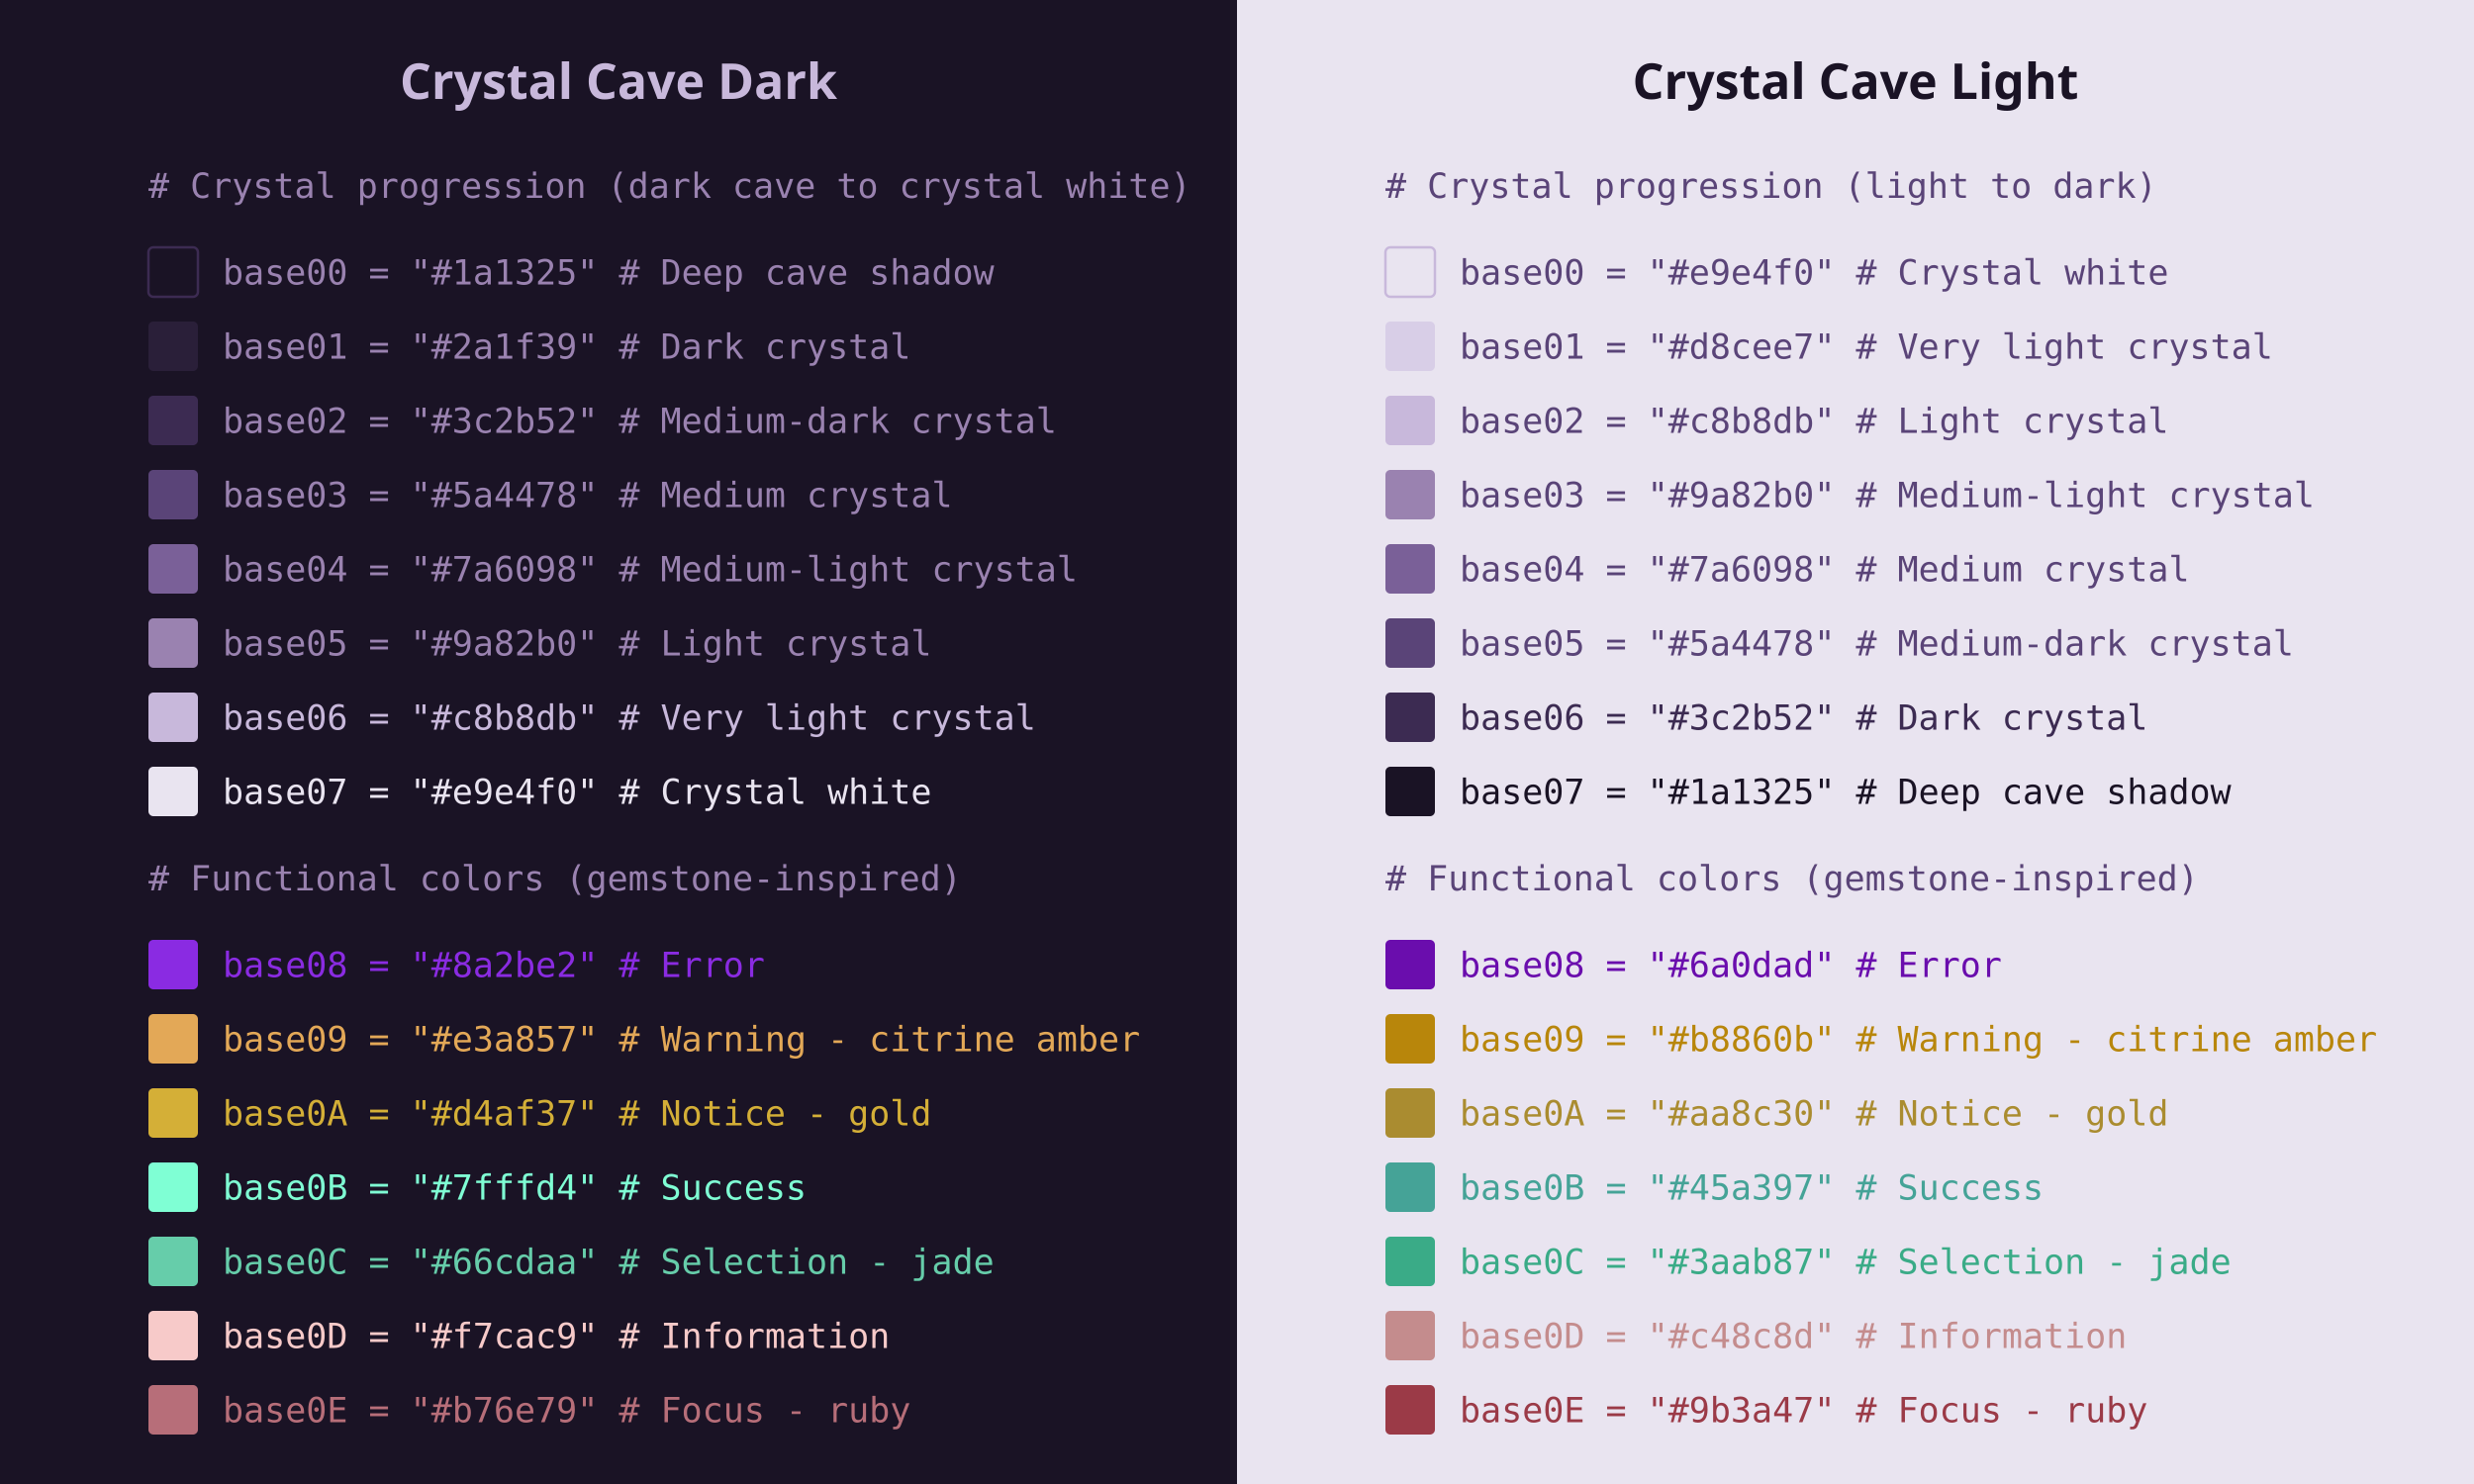
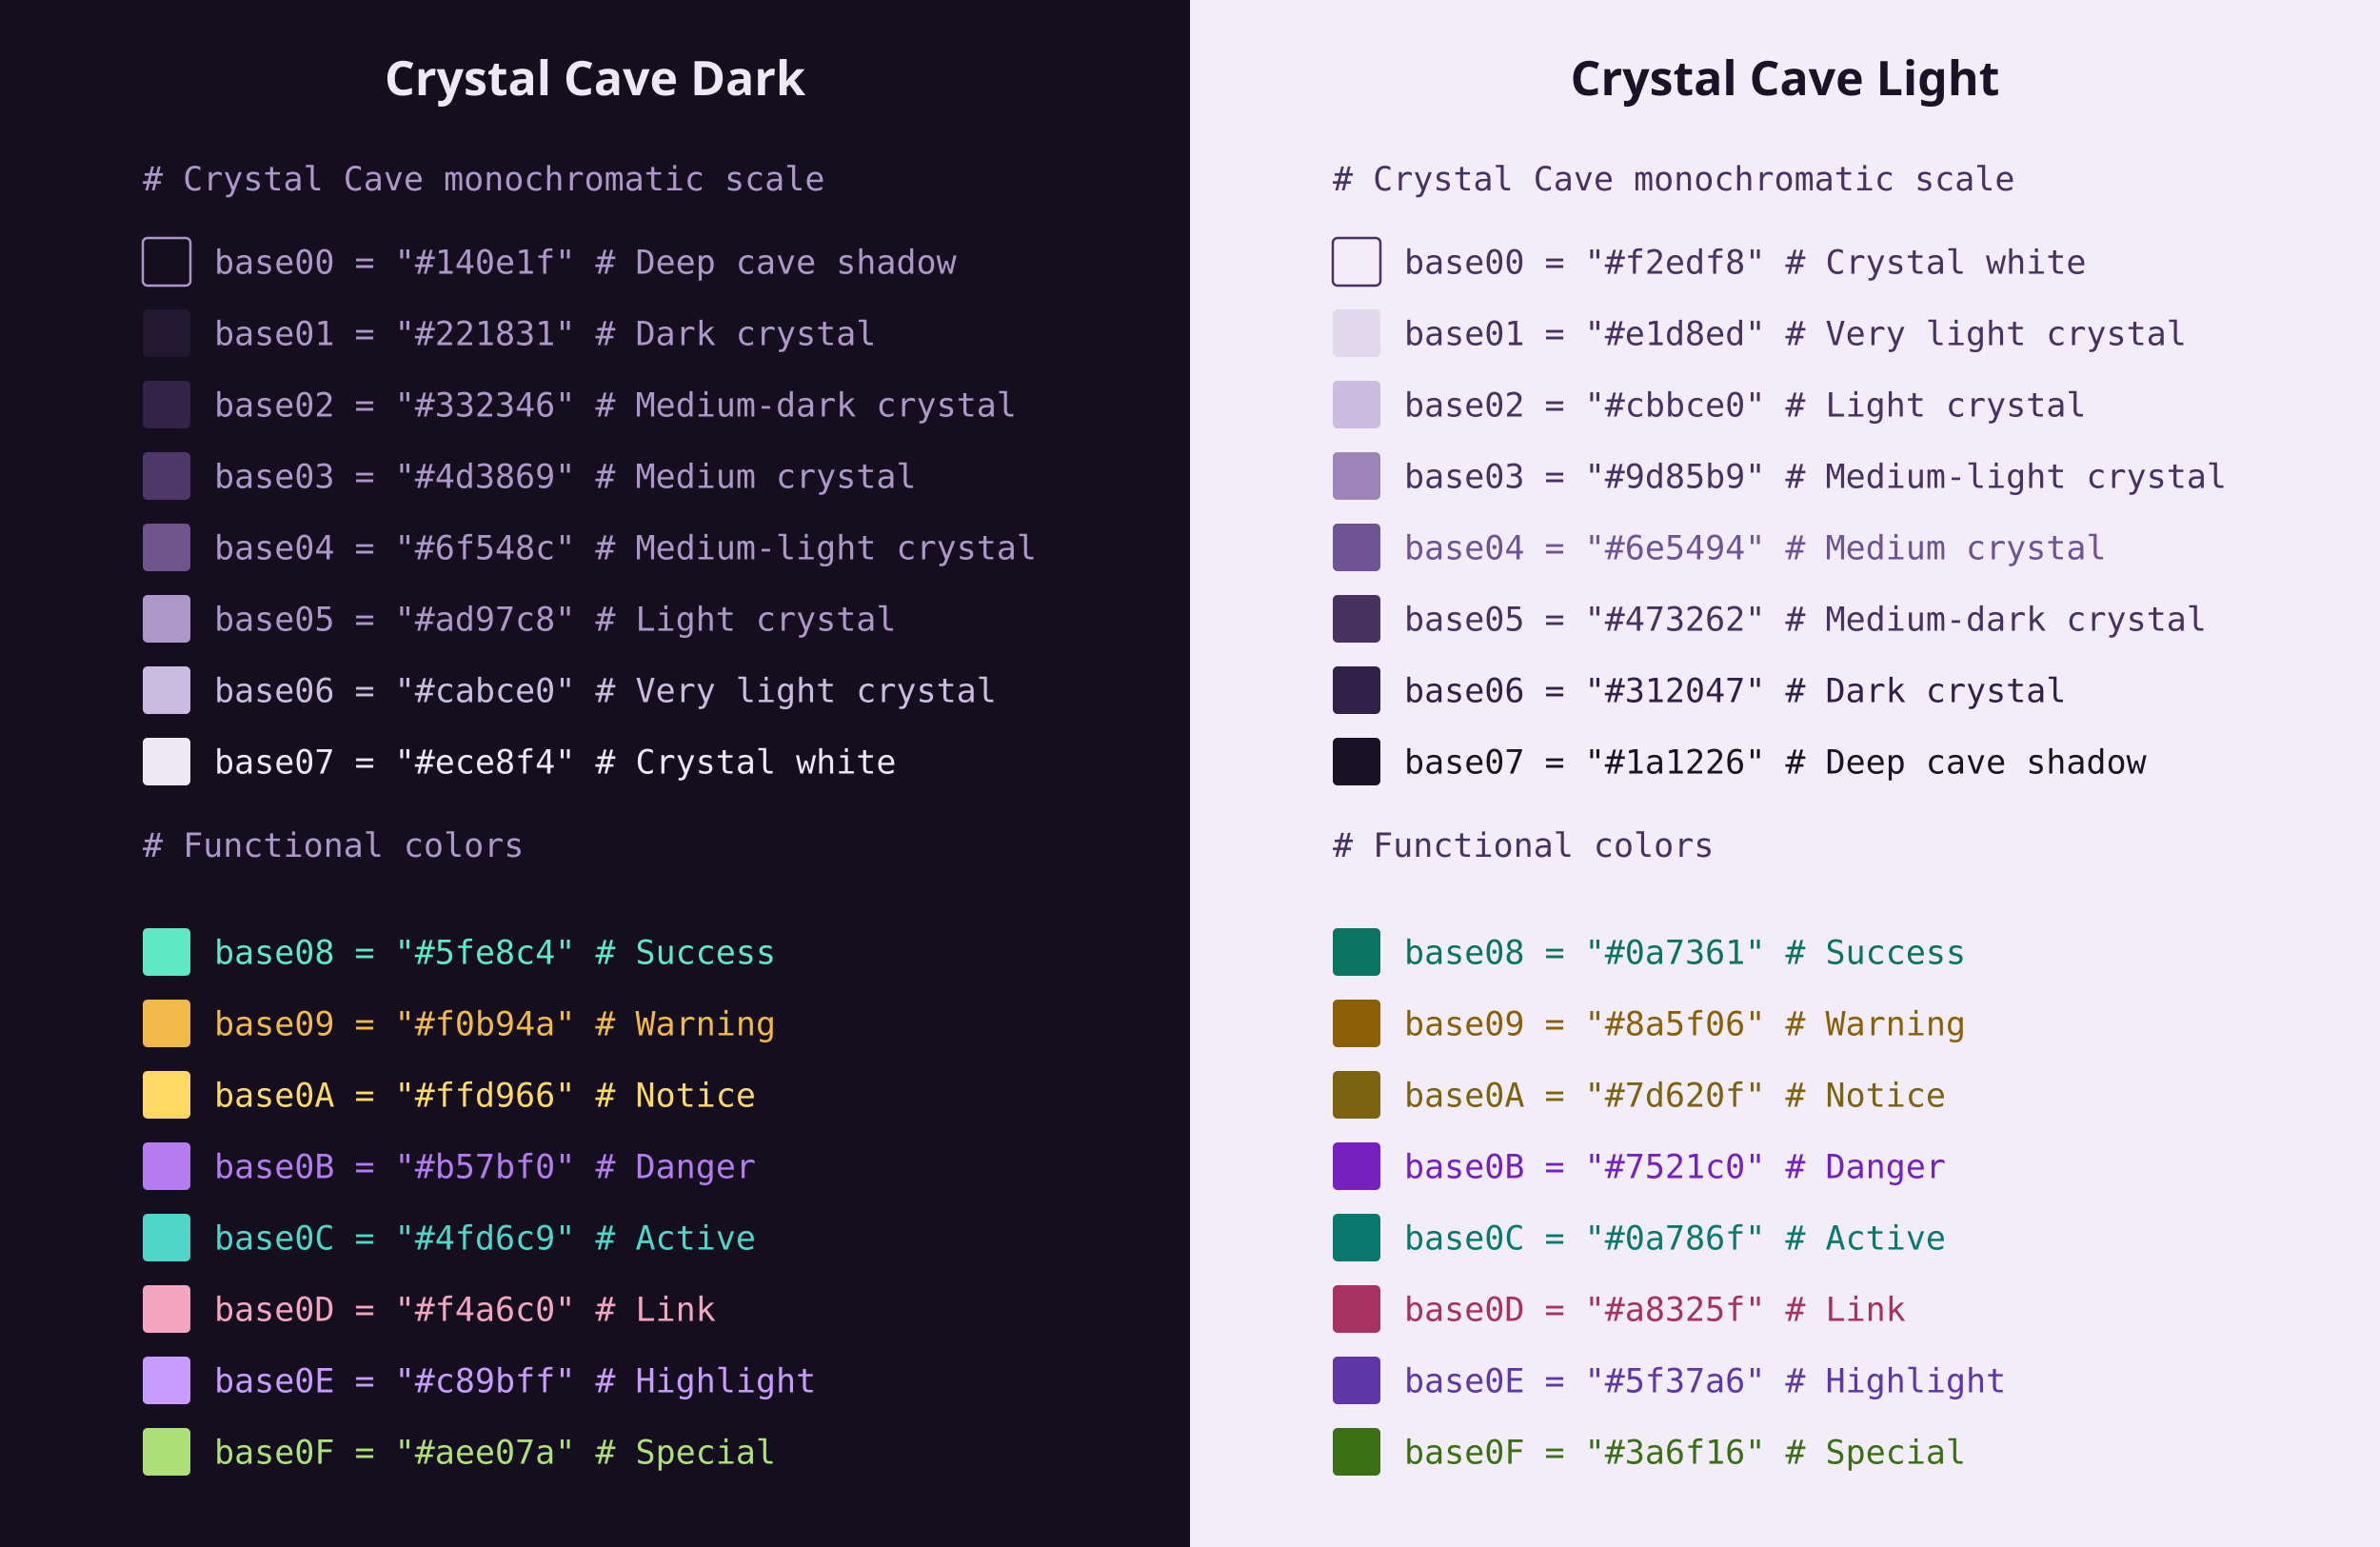
- <svg xmlns="http://www.w3.org/2000/svg" width="1000" height="600" viewBox="0 0 1000 600">
-   <rect x="0" y="0" width="500" height="600" fill="#1a1325" />
-   <rect x="500" y="0" width="500" height="600" fill="#e9e4f0" />
-   <text x="250" y="40" font-family="sans-serif" font-size="20" font-weight="bold" text-anchor="middle" fill="#c8b8db">Crystal Cave Dark</text>
-   <text x="750" y="40" font-family="sans-serif" font-size="20" font-weight="bold" text-anchor="middle" fill="#1a1325">Crystal Cave Light</text>
-   <text x="60" y="80" font-family="monospace" font-size="14" fill="#9a82b0"># Crystal progression (dark cave to crystal white)</text>
-   <rect x="60" y="100" width="20" height="20" rx="2" fill="#1a1325" stroke="#3c2b52" stroke-width="1" />
-   <text x="90" y="115" font-family="monospace" font-size="14" fill="#9a82b0">base00 = "#1a1325" # Deep cave shadow</text>
-   <rect x="60" y="130" width="20" height="20" rx="2" fill="#2a1f39" />
-   <text x="90" y="145" font-family="monospace" font-size="14" fill="#9a82b0">base01 = "#2a1f39" # Dark crystal</text>
-   <rect x="60" y="160" width="20" height="20" rx="2" fill="#3c2b52" />
-   <text x="90" y="175" font-family="monospace" font-size="14" fill="#9a82b0">base02 = "#3c2b52" # Medium-dark crystal</text>
-   <rect x="60" y="190" width="20" height="20" rx="2" fill="#5a4478" />
-   <text x="90" y="205" font-family="monospace" font-size="14" fill="#9a82b0">base03 = "#5a4478" # Medium crystal</text>
-   <rect x="60" y="220" width="20" height="20" rx="2" fill="#7a6098" />
-   <text x="90" y="235" font-family="monospace" font-size="14" fill="#9a82b0">base04 = "#7a6098" # Medium-light crystal</text>
-   <rect x="60" y="250" width="20" height="20" rx="2" fill="#9a82b0" />
-   <text x="90" y="265" font-family="monospace" font-size="14" fill="#9a82b0">base05 = "#9a82b0" # Light crystal</text>
-   <rect x="60" y="280" width="20" height="20" rx="2" fill="#c8b8db" />
-   <text x="90" y="295" font-family="monospace" font-size="14" fill="#c8b8db">base06 = "#c8b8db" # Very light crystal</text>
-   <rect x="60" y="310" width="20" height="20" rx="2" fill="#e9e4f0" />
-   <text x="90" y="325" font-family="monospace" font-size="14" fill="#e9e4f0">base07 = "#e9e4f0" # Crystal white</text>
-   <text x="60" y="360" font-family="monospace" font-size="14" fill="#9a82b0"># Functional colors (gemstone-inspired)</text>
-   <rect x="60" y="380" width="20" height="20" rx="2" fill="#8a2be2" />
-   <text x="90" y="395" font-family="monospace" font-size="14" fill="#8a2be2">base08 = "#8a2be2" # Error</text>
-   <rect x="60" y="410" width="20" height="20" rx="2" fill="#e3a857" />
-   <text x="90" y="425" font-family="monospace" font-size="14" fill="#e3a857">base09 = "#e3a857" # Warning - citrine amber</text>
-   <rect x="60" y="440" width="20" height="20" rx="2" fill="#d4af37" />
-   <text x="90" y="455" font-family="monospace" font-size="14" fill="#d4af37">base0A = "#d4af37" # Notice - gold</text>
-   <rect x="60" y="470" width="20" height="20" rx="2" fill="#7fffd4" />
-   <text x="90" y="485" font-family="monospace" font-size="14" fill="#7fffd4">base0B = "#7fffd4" # Success</text>
-   <rect x="60" y="500" width="20" height="20" rx="2" fill="#66cdaa" />
-   <text x="90" y="515" font-family="monospace" font-size="14" fill="#66cdaa">base0C = "#66cdaa" # Selection - jade</text>
-   <rect x="60" y="530" width="20" height="20" rx="2" fill="#f7cac9" />
-   <text x="90" y="545" font-family="monospace" font-size="14" fill="#f7cac9">base0D = "#f7cac9" # Information</text>
-   <rect x="60" y="560" width="20" height="20" rx="2" fill="#b76e79" />
-   <text x="90" y="575" font-family="monospace" font-size="14" fill="#b76e79">base0E = "#b76e79" # Focus - ruby</text>
-   <text x="560" y="80" font-family="monospace" font-size="14" fill="#5a4478"># Crystal progression (light to dark)</text>
-   <rect x="560" y="100" width="20" height="20" rx="2" fill="#e9e4f0" stroke="#c8b8db" stroke-width="1" />
-   <text x="590" y="115" font-family="monospace" font-size="14" fill="#5a4478">base00 = "#e9e4f0" # Crystal white</text>
-   <rect x="560" y="130" width="20" height="20" rx="2" fill="#d8cee7" />
-   <text x="590" y="145" font-family="monospace" font-size="14" fill="#5a4478">base01 = "#d8cee7" # Very light crystal</text>
-   <rect x="560" y="160" width="20" height="20" rx="2" fill="#c8b8db" />
-   <text x="590" y="175" font-family="monospace" font-size="14" fill="#5a4478">base02 = "#c8b8db" # Light crystal</text>
-   <rect x="560" y="190" width="20" height="20" rx="2" fill="#9a82b0" />
-   <text x="590" y="205" font-family="monospace" font-size="14" fill="#5a4478">base03 = "#9a82b0" # Medium-light crystal</text>
-   <rect x="560" y="220" width="20" height="20" rx="2" fill="#7a6098" />
-   <text x="590" y="235" font-family="monospace" font-size="14" fill="#5a4478">base04 = "#7a6098" # Medium crystal</text>
-   <rect x="560" y="250" width="20" height="20" rx="2" fill="#5a4478" />
-   <text x="590" y="265" font-family="monospace" font-size="14" fill="#5a4478">base05 = "#5a4478" # Medium-dark crystal</text>
-   <rect x="560" y="280" width="20" height="20" rx="2" fill="#3c2b52" />
-   <text x="590" y="295" font-family="monospace" font-size="14" fill="#3c2b52">base06 = "#3c2b52" # Dark crystal</text>
-   <rect x="560" y="310" width="20" height="20" rx="2" fill="#1a1325" />
-   <text x="590" y="325" font-family="monospace" font-size="14" fill="#1a1325">base07 = "#1a1325" # Deep cave shadow</text>
-   <text x="560" y="360" font-family="monospace" font-size="14" fill="#5a4478"># Functional colors (gemstone-inspired)</text>
-   <rect x="560" y="380" width="20" height="20" rx="2" fill="#6a0dad" />
-   <text x="590" y="395" font-family="monospace" font-size="14" fill="#6a0dad">base08 = "#6a0dad" # Error</text>
-   <rect x="560" y="410" width="20" height="20" rx="2" fill="#b8860b" />
-   <text x="590" y="425" font-family="monospace" font-size="14" fill="#b8860b">base09 = "#b8860b" # Warning - citrine amber</text>
-   <rect x="560" y="440" width="20" height="20" rx="2" fill="#aa8c30" />
-   <text x="590" y="455" font-family="monospace" font-size="14" fill="#aa8c30">base0A = "#aa8c30" # Notice - gold</text>
-   <rect x="560" y="470" width="20" height="20" rx="2" fill="#45a397" />
-   <text x="590" y="485" font-family="monospace" font-size="14" fill="#45a397">base0B = "#45a397" # Success</text>
-   <rect x="560" y="500" width="20" height="20" rx="2" fill="#3aab87" />
-   <text x="590" y="515" font-family="monospace" font-size="14" fill="#3aab87">base0C = "#3aab87" # Selection - jade</text>
-   <rect x="560" y="530" width="20" height="20" rx="2" fill="#c48c8d" />
-   <text x="590" y="545" font-family="monospace" font-size="14" fill="#c48c8d">base0D = "#c48c8d" # Information</text>
-   <rect x="560" y="560" width="20" height="20" rx="2" fill="#9b3a47" />
-   <text x="590" y="575" font-family="monospace" font-size="14" fill="#9b3a47">base0E = "#9b3a47" # Focus - ruby</text>
+ <svg xmlns="http://www.w3.org/2000/svg" width="1000" height="650" viewBox="0 0 1000 650">
+   <rect x="0" y="0" width="500" height="650" fill="#140e1f" />
+   <rect x="500" y="0" width="500" height="650" fill="#f2edf8" />
+   <text x="250" y="40" font-family="sans-serif" font-size="20" font-weight="bold" text-anchor="middle" fill="#ece8f4">Crystal Cave Dark</text>
+   <text x="60" y="80" font-family="monospace" font-size="14" fill="#ad97c8"># Crystal Cave monochromatic scale</text>
+   <rect x="60" y="100" width="20" height="20" rx="2" fill="#140e1f" stroke="#ad97c8" stroke-width="1" />
+   <text x="90" y="115" font-family="monospace" font-size="14" fill="#ad97c8">base00 = "#140e1f" # Deep cave shadow</text>
+   <rect x="60" y="130" width="20" height="20" rx="2" fill="#221831" />
+   <text x="90" y="145" font-family="monospace" font-size="14" fill="#ad97c8">base01 = "#221831" # Dark crystal</text>
+   <rect x="60" y="160" width="20" height="20" rx="2" fill="#332346" />
+   <text x="90" y="175" font-family="monospace" font-size="14" fill="#ad97c8">base02 = "#332346" # Medium-dark crystal</text>
+   <rect x="60" y="190" width="20" height="20" rx="2" fill="#4d3869" />
+   <text x="90" y="205" font-family="monospace" font-size="14" fill="#ad97c8">base03 = "#4d3869" # Medium crystal</text>
+   <rect x="60" y="220" width="20" height="20" rx="2" fill="#6f548c" />
+   <text x="90" y="235" font-family="monospace" font-size="14" fill="#ad97c8">base04 = "#6f548c" # Medium-light crystal</text>
+   <rect x="60" y="250" width="20" height="20" rx="2" fill="#ad97c8" />
+   <text x="90" y="265" font-family="monospace" font-size="14" fill="#ad97c8">base05 = "#ad97c8" # Light crystal</text>
+   <rect x="60" y="280" width="20" height="20" rx="2" fill="#cabce0" />
+   <text x="90" y="295" font-family="monospace" font-size="14" fill="#cabce0">base06 = "#cabce0" # Very light crystal</text>
+   <rect x="60" y="310" width="20" height="20" rx="2" fill="#ece8f4" />
+   <text x="90" y="325" font-family="monospace" font-size="14" fill="#ece8f4">base07 = "#ece8f4" # Crystal white</text>
+   <text x="60" y="360" font-family="monospace" font-size="14" fill="#ad97c8"># Functional colors</text>
+   <rect x="60" y="390" width="20" height="20" rx="2" fill="#5fe8c4" />
+   <text x="90" y="405" font-family="monospace" font-size="14" fill="#5fe8c4">base08 = "#5fe8c4" # Success</text>
+   <rect x="60" y="420" width="20" height="20" rx="2" fill="#f0b94a" />
+   <text x="90" y="435" font-family="monospace" font-size="14" fill="#f0b94a">base09 = "#f0b94a" # Warning</text>
+   <rect x="60" y="450" width="20" height="20" rx="2" fill="#ffd966" />
+   <text x="90" y="465" font-family="monospace" font-size="14" fill="#ffd966">base0A = "#ffd966" # Notice</text>
+   <rect x="60" y="480" width="20" height="20" rx="2" fill="#b57bf0" />
+   <text x="90" y="495" font-family="monospace" font-size="14" fill="#b57bf0">base0B = "#b57bf0" # Danger</text>
+   <rect x="60" y="510" width="20" height="20" rx="2" fill="#4fd6c9" />
+   <text x="90" y="525" font-family="monospace" font-size="14" fill="#4fd6c9">base0C = "#4fd6c9" # Active</text>
+   <rect x="60" y="540" width="20" height="20" rx="2" fill="#f4a6c0" />
+   <text x="90" y="555" font-family="monospace" font-size="14" fill="#f4a6c0">base0D = "#f4a6c0" # Link</text>
+   <rect x="60" y="570" width="20" height="20" rx="2" fill="#c89bff" />
+   <text x="90" y="585" font-family="monospace" font-size="14" fill="#c89bff">base0E = "#c89bff" # Highlight</text>
+   <rect x="60" y="600" width="20" height="20" rx="2" fill="#aee07a" />
+   <text x="90" y="615" font-family="monospace" font-size="14" fill="#aee07a">base0F = "#aee07a" # Special</text>
+   <text x="750" y="40" font-family="sans-serif" font-size="20" font-weight="bold" text-anchor="middle" fill="#1a1226">Crystal Cave Light</text>
+   <text x="560" y="80" font-family="monospace" font-size="14" fill="#473262"># Crystal Cave monochromatic scale</text>
+   <rect x="560" y="100" width="20" height="20" rx="2" fill="#f2edf8" stroke="#473262" stroke-width="1" />
+   <text x="590" y="115" font-family="monospace" font-size="14" fill="#473262">base00 = "#f2edf8" # Crystal white</text>
+   <rect x="560" y="130" width="20" height="20" rx="2" fill="#e1d8ed" />
+   <text x="590" y="145" font-family="monospace" font-size="14" fill="#473262">base01 = "#e1d8ed" # Very light crystal</text>
+   <rect x="560" y="160" width="20" height="20" rx="2" fill="#cbbce0" />
+   <text x="590" y="175" font-family="monospace" font-size="14" fill="#473262">base02 = "#cbbce0" # Light crystal</text>
+   <rect x="560" y="190" width="20" height="20" rx="2" fill="#9d85b9" />
+   <text x="590" y="205" font-family="monospace" font-size="14" fill="#473262">base03 = "#9d85b9" # Medium-light crystal</text>
+   <rect x="560" y="220" width="20" height="20" rx="2" fill="#6e5494" />
+   <text x="590" y="235" font-family="monospace" font-size="14" fill="#6e5494">base04 = "#6e5494" # Medium crystal</text>
+   <rect x="560" y="250" width="20" height="20" rx="2" fill="#473262" />
+   <text x="590" y="265" font-family="monospace" font-size="14" fill="#473262">base05 = "#473262" # Medium-dark crystal</text>
+   <rect x="560" y="280" width="20" height="20" rx="2" fill="#312047" />
+   <text x="590" y="295" font-family="monospace" font-size="14" fill="#312047">base06 = "#312047" # Dark crystal</text>
+   <rect x="560" y="310" width="20" height="20" rx="2" fill="#1a1226" />
+   <text x="590" y="325" font-family="monospace" font-size="14" fill="#1a1226">base07 = "#1a1226" # Deep cave shadow</text>
+   <text x="560" y="360" font-family="monospace" font-size="14" fill="#473262"># Functional colors</text>
+   <rect x="560" y="390" width="20" height="20" rx="2" fill="#0a7361" />
+   <text x="590" y="405" font-family="monospace" font-size="14" fill="#0a7361">base08 = "#0a7361" # Success</text>
+   <rect x="560" y="420" width="20" height="20" rx="2" fill="#8a5f06" />
+   <text x="590" y="435" font-family="monospace" font-size="14" fill="#8a5f06">base09 = "#8a5f06" # Warning</text>
+   <rect x="560" y="450" width="20" height="20" rx="2" fill="#7d620f" />
+   <text x="590" y="465" font-family="monospace" font-size="14" fill="#7d620f">base0A = "#7d620f" # Notice</text>
+   <rect x="560" y="480" width="20" height="20" rx="2" fill="#7521c0" />
+   <text x="590" y="495" font-family="monospace" font-size="14" fill="#7521c0">base0B = "#7521c0" # Danger</text>
+   <rect x="560" y="510" width="20" height="20" rx="2" fill="#0a786f" />
+   <text x="590" y="525" font-family="monospace" font-size="14" fill="#0a786f">base0C = "#0a786f" # Active</text>
+   <rect x="560" y="540" width="20" height="20" rx="2" fill="#a8325f" />
+   <text x="590" y="555" font-family="monospace" font-size="14" fill="#a8325f">base0D = "#a8325f" # Link</text>
+   <rect x="560" y="570" width="20" height="20" rx="2" fill="#5f37a6" />
+   <text x="590" y="585" font-family="monospace" font-size="14" fill="#5f37a6">base0E = "#5f37a6" # Highlight</text>
+   <rect x="560" y="600" width="20" height="20" rx="2" fill="#3a6f16" />
+   <text x="590" y="615" font-family="monospace" font-size="14" fill="#3a6f16">base0F = "#3a6f16" # Special</text>
</svg>
